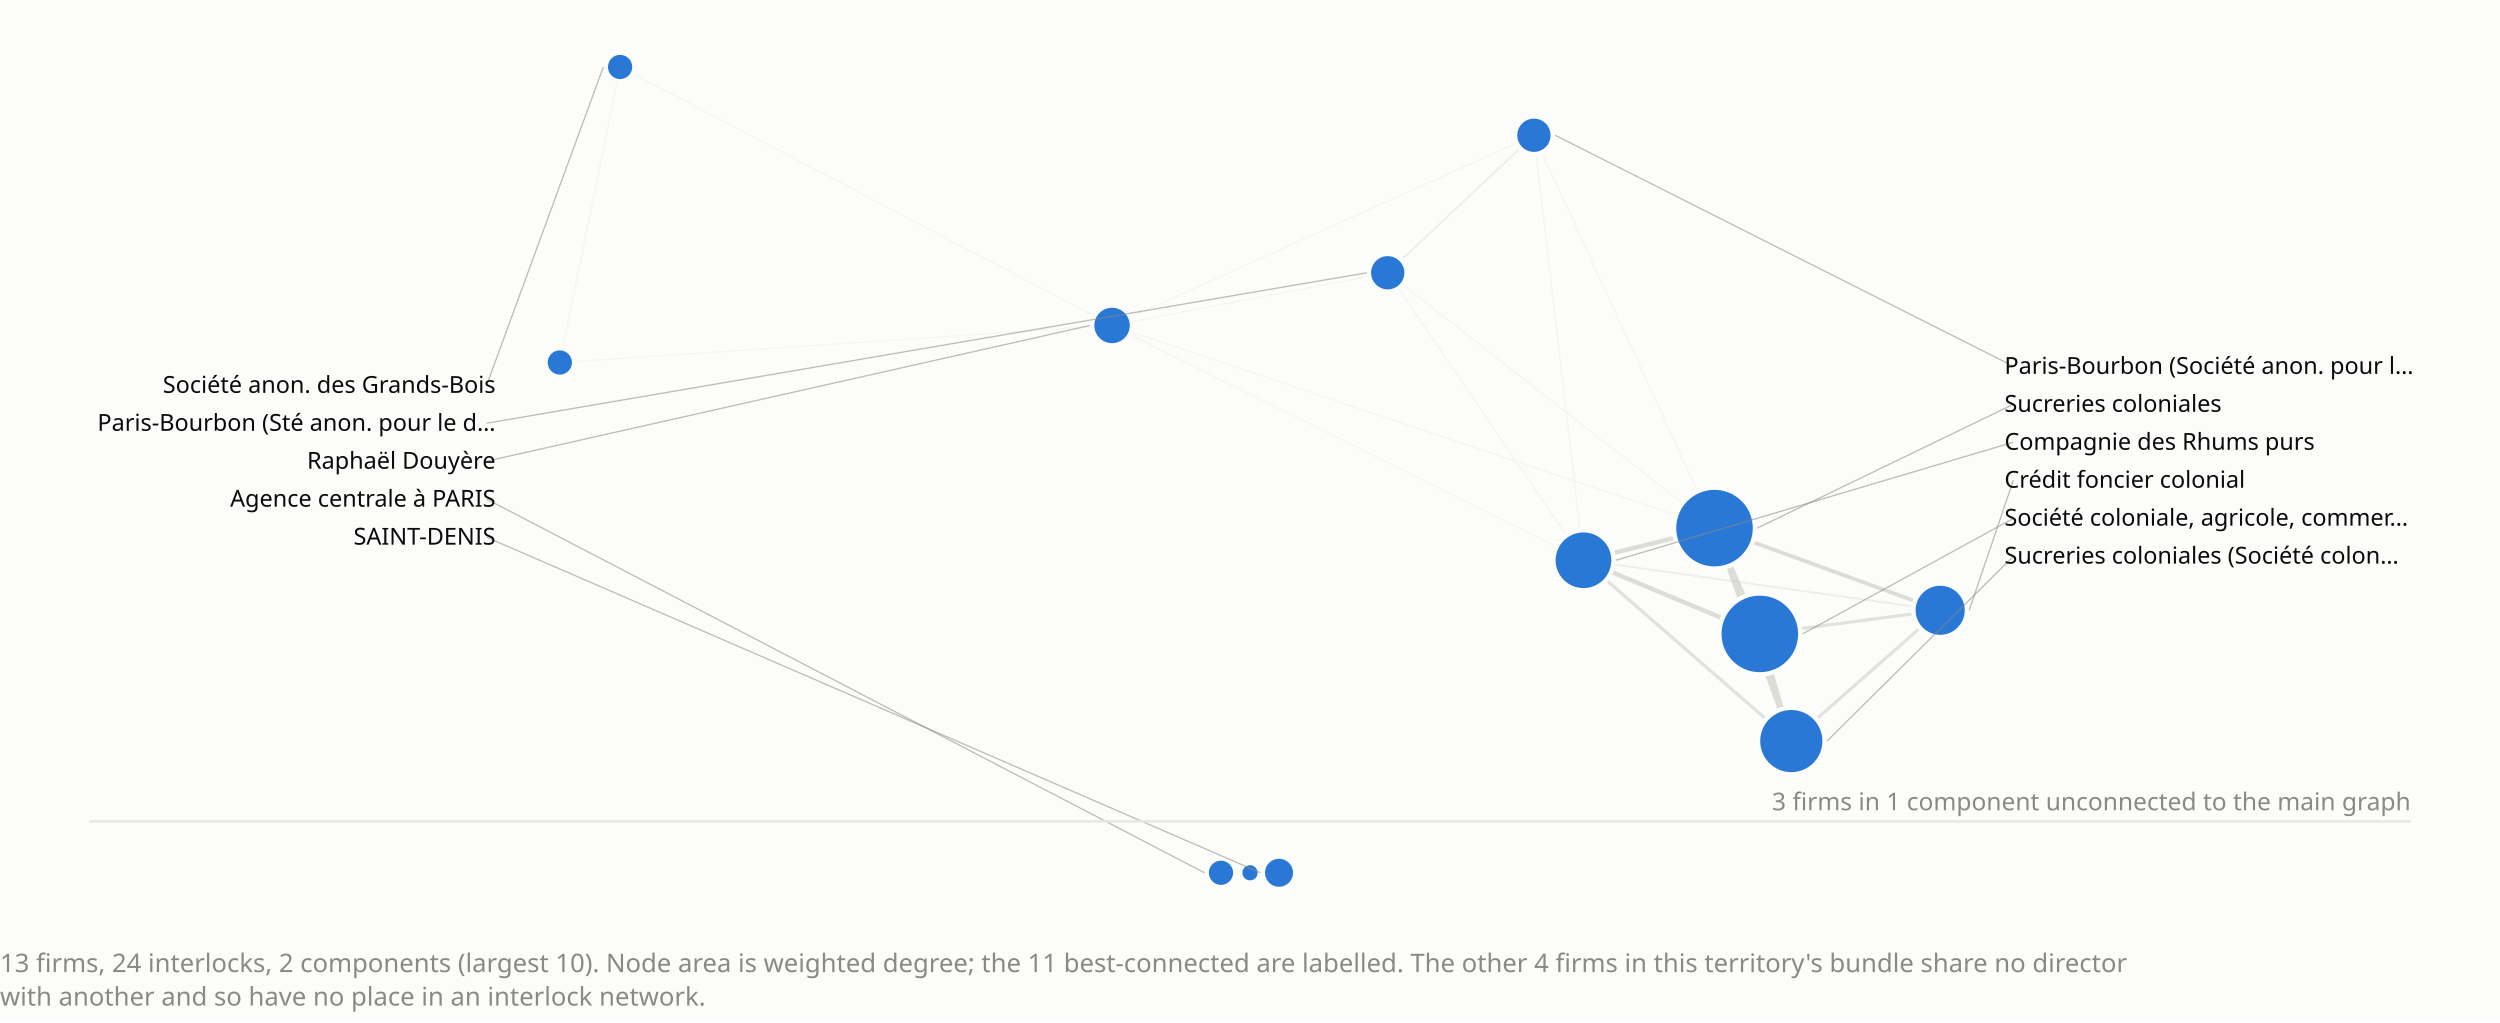
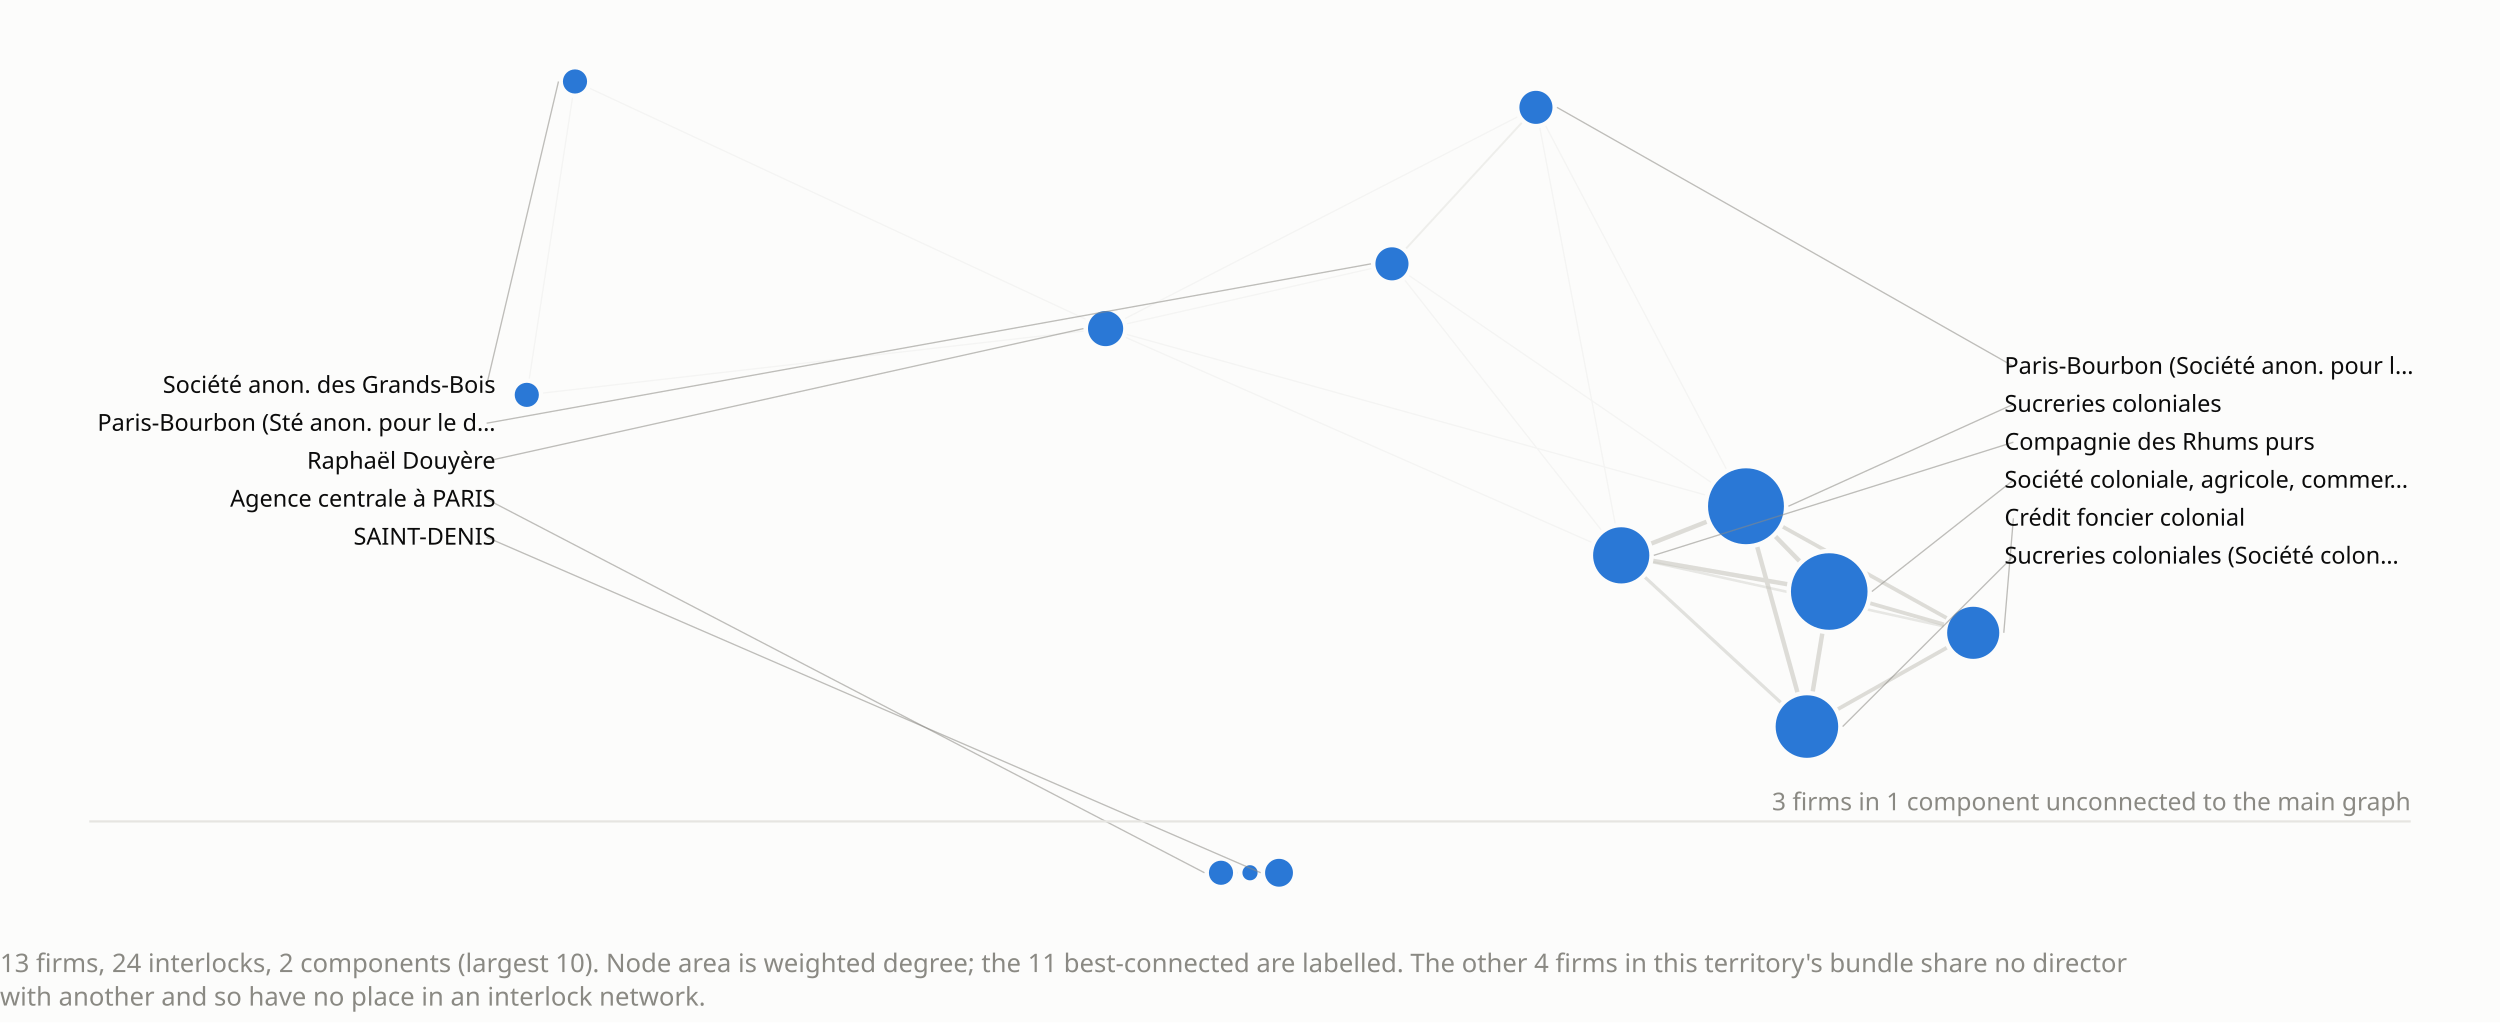
<svg xmlns="http://www.w3.org/2000/svg" viewBox="0 0 1120 458" width="1120" height="458" role="img" aria-label="Réunion interlock network">
  <rect width="1120" height="458" fill="#fcfcfb" />
  <g stroke="#c9c8c2" fill="none">
-     <path d="M788.4 284.0L768.1 236.6M788.4 284.0L802.5 332.0M788.4 284.0L709.4 251.0M768.1 236.6L802.5 332.0M768.1 236.6L709.4 251.0" stroke-width="2.00" stroke-opacity="0.620" />
-     <path d="M788.4 284.0L869.2 273.4M802.5 332.0L709.4 251.0M802.5 332.0L869.2 273.4" stroke-width="1.44" stroke-opacity="0.520" />
-     <path d="M768.1 236.6L869.2 273.4" stroke-width="1.72" stroke-opacity="0.620" />
-     <path d="M768.1 236.6L687.2 60.6M768.1 236.6L621.7 122.2M768.1 236.6L498.2 145.8M709.4 251.0L687.2 60.6M709.4 251.0L621.7 122.2M709.4 251.0L498.2 145.8M687.2 60.6L498.2 145.8M621.7 122.2L498.2 145.8M573.0 391.0L560.0 391.0M498.2 145.8L277.8 30.0M498.2 145.8L250.8 162.4M277.8 30.0L250.8 162.4" stroke-width="0.60" stroke-opacity="0.160" />
-     <path d="M709.4 251.0L869.2 273.4M687.2 60.6L621.7 122.2M547.0 391.0L573.0 391.0" stroke-width="0.88" stroke-opacity="0.280" />
+     <path d="M819.5 265.0L782.2 226.8M819.5 265.0L809.5 325.5M819.5 265.0L726.3 248.8M782.2 226.8L809.5 325.5M782.2 226.8L726.3 248.8" stroke-width="2.00" stroke-opacity="0.620" />
+     <path d="M819.5 265.0L884.0 283.5M782.2 226.8L884.0 283.5M809.5 325.5L884.0 283.5" stroke-width="1.72" stroke-opacity="0.620" />
+     <path d="M782.2 226.8L688.1 48.1M782.2 226.8L623.6 118.2M782.2 226.8L495.3 147.2M726.3 248.8L688.1 48.1M726.3 248.8L623.6 118.2M726.3 248.8L495.3 147.2M688.1 48.1L495.3 147.2M623.6 118.2L495.3 147.2M573.0 391.0L560.0 391.0M495.3 147.2L257.6 36.5M495.3 147.2L236.0 176.9M257.6 36.5L236.0 176.9" stroke-width="0.60" stroke-opacity="0.160" />
+     <path d="M809.5 325.5L726.3 248.8" stroke-width="1.44" stroke-opacity="0.520" />
+     <path d="M726.3 248.8L884.0 283.5" stroke-width="1.16" stroke-opacity="0.400" />
+     <path d="M688.1 48.1L623.6 118.2M547.0 391.0L573.0 391.0" stroke-width="0.88" stroke-opacity="0.280" />
  </g>
  <g>
-     <circle class="nd" data-id="colonialeagricolecommercialeindustriellesucreriescoloniales" cx="788.4" cy="284.0" r="18.15" fill="#2a78d6" stroke="#fcfcfb" stroke-width="2" />
-     <circle class="nd" data-id="sucreriescoloniales" cx="768.1" cy="236.6" r="18.15" fill="#2a78d6" stroke="#fcfcfb" stroke-width="2" />
-     <circle class="nd" data-id="sucreriescolonialescolonialeagricolecommerciale" cx="802.5" cy="332.0" r="14.93" fill="#2a78d6" stroke="#fcfcfb" stroke-width="2" />
-     <circle class="nd" data-id="rhumspurs" cx="709.4" cy="251.0" r="13.47" fill="#2a78d6" stroke="#fcfcfb" stroke-width="2" />
-     <circle class="nd" data-id="creditfonciercolonial" cx="869.2" cy="273.4" r="11.99" fill="#2a78d6" stroke="#fcfcfb" stroke-width="2" />
-     <circle class="nd" data-id="parisbourbondeveloppementrelationsentre" cx="687.2" cy="60.6" r="8.45" fill="#2a78d6" stroke="#fcfcfb" stroke-width="2" />
-     <circle class="nd" data-id="parisbourbondeveloppementrelationsentrefrance" cx="621.7" cy="122.2" r="8.45" fill="#2a78d6" stroke="#fcfcfb" stroke-width="2" />
-     <circle class="nd" data-id="agencecentraleparis" cx="547.0" cy="391.0" r="6.43" fill="#2a78d6" stroke="#fcfcfb" stroke-width="2" />
-     <circle class="nd" data-id="saintdenis" cx="573.0" cy="391.0" r="7.27" fill="#2a78d6" stroke="#fcfcfb" stroke-width="2" />
-     <circle class="nd" data-id="raphaeldouyere" cx="498.2" cy="145.8" r="8.93" fill="#2a78d6" stroke="#fcfcfb" stroke-width="2" />
+     <circle class="nd" data-id="colonialeagricolecommercialeindustriellesucreriescoloniales" cx="819.5" cy="265.0" r="18.15" fill="#2a78d6" stroke="#fcfcfb" stroke-width="2" />
+     <circle class="nd" data-id="sucreriescoloniales" cx="782.2" cy="226.8" r="18.00" fill="#2a78d6" stroke="#fcfcfb" stroke-width="2" />
+     <circle class="nd" data-id="sucreriescolonialescolonialeagricolecommerciale" cx="809.5" cy="325.5" r="15.01" fill="#2a78d6" stroke="#fcfcfb" stroke-width="2" />
+     <circle class="nd" data-id="rhumspurs" cx="726.3" cy="248.8" r="13.59" fill="#2a78d6" stroke="#fcfcfb" stroke-width="2" />
+     <circle class="nd" data-id="creditfonciercolonial" cx="884.0" cy="283.5" r="12.67" fill="#2a78d6" stroke="#fcfcfb" stroke-width="2" />
+     <circle class="nd" data-id="parisbourbondeveloppementrelationsentre" cx="688.1" cy="48.1" r="8.41" fill="#2a78d6" stroke="#fcfcfb" stroke-width="2" />
+     <circle class="nd" data-id="parisbourbondeveloppementrelationsentrefrance" cx="623.6" cy="118.2" r="8.41" fill="#2a78d6" stroke="#fcfcfb" stroke-width="2" />
+     <circle class="nd" data-id="agencecentraleparis" cx="547.0" cy="391.0" r="6.41" fill="#2a78d6" stroke="#fcfcfb" stroke-width="2" />
+     <circle class="nd" data-id="saintdenis" cx="573.0" cy="391.0" r="7.24" fill="#2a78d6" stroke="#fcfcfb" stroke-width="2" />
+     <circle class="nd" data-id="raphaeldouyere" cx="495.3" cy="147.2" r="8.88" fill="#2a78d6" stroke="#fcfcfb" stroke-width="2" />
    <circle class="nd" data-id="banquereunion" cx="560.0" cy="391.0" r="4.40" fill="#2a78d6" stroke="#fcfcfb" stroke-width="2" />
-     <circle class="nd" data-id="grandsbois" cx="277.8" cy="30.0" r="6.43" fill="#2a78d6" stroke="#fcfcfb" stroke-width="2" />
-     <circle class="nd" data-id="hydroelectriquereunionhe" cx="250.8" cy="162.4" r="6.43" fill="#2a78d6" stroke="#fcfcfb" stroke-width="2" />
+     <circle class="nd" data-id="grandsbois" cx="257.6" cy="36.5" r="6.41" fill="#2a78d6" stroke="#fcfcfb" stroke-width="2" />
+     <circle class="nd" data-id="hydroelectriquereunionhe" cx="236.0" cy="176.9" r="6.41" fill="#2a78d6" stroke="#fcfcfb" stroke-width="2" />
  </g>
-   <line x1="218.0" y1="172.6" x2="270.3" y2="30.0" stroke="#8a8983" stroke-width="0.6" stroke-opacity="0.55" />
-   <line x1="218.0" y1="189.6" x2="612.3" y2="122.2" stroke="#8a8983" stroke-width="0.6" stroke-opacity="0.55" />
-   <line x1="218.0" y1="206.6" x2="488.3" y2="145.8" stroke="#8a8983" stroke-width="0.6" stroke-opacity="0.55" />
+   <line x1="218.0" y1="172.6" x2="250.2" y2="36.5" stroke="#8a8983" stroke-width="0.6" stroke-opacity="0.55" />
+   <line x1="218.0" y1="189.6" x2="614.2" y2="118.2" stroke="#8a8983" stroke-width="0.6" stroke-opacity="0.55" />
+   <line x1="218.0" y1="206.6" x2="485.4" y2="147.2" stroke="#8a8983" stroke-width="0.6" stroke-opacity="0.55" />
  <line x1="218.0" y1="223.6" x2="539.6" y2="391.0" stroke="#8a8983" stroke-width="0.6" stroke-opacity="0.55" />
-   <line x1="218.0" y1="240.7" x2="564.7" y2="391.0" stroke="#8a8983" stroke-width="0.6" stroke-opacity="0.55" />
-   <line x1="902.0" y1="164.1" x2="696.7" y2="60.6" stroke="#8a8983" stroke-width="0.6" stroke-opacity="0.55" />
-   <line x1="902.0" y1="181.1" x2="787.2" y2="236.6" stroke="#8a8983" stroke-width="0.6" stroke-opacity="0.55" />
-   <line x1="902.0" y1="198.1" x2="723.9" y2="251.0" stroke="#8a8983" stroke-width="0.6" stroke-opacity="0.55" />
-   <line x1="902.0" y1="215.1" x2="882.2" y2="273.4" stroke="#8a8983" stroke-width="0.6" stroke-opacity="0.55" />
-   <line x1="902.0" y1="232.2" x2="807.5" y2="284.0" stroke="#8a8983" stroke-width="0.6" stroke-opacity="0.55" />
-   <line x1="902.0" y1="249.2" x2="818.5" y2="332.0" stroke="#8a8983" stroke-width="0.6" stroke-opacity="0.55" />
+   <line x1="218.0" y1="240.7" x2="564.8" y2="391.0" stroke="#8a8983" stroke-width="0.6" stroke-opacity="0.55" />
+   <line x1="902.0" y1="164.1" x2="697.5" y2="48.1" stroke="#8a8983" stroke-width="0.6" stroke-opacity="0.55" />
+   <line x1="902.0" y1="181.1" x2="801.2" y2="226.8" stroke="#8a8983" stroke-width="0.6" stroke-opacity="0.55" />
+   <line x1="902.0" y1="198.1" x2="740.9" y2="248.8" stroke="#8a8983" stroke-width="0.6" stroke-opacity="0.55" />
+   <line x1="902.0" y1="215.1" x2="838.6" y2="265.0" stroke="#8a8983" stroke-width="0.6" stroke-opacity="0.55" />
+   <line x1="902.0" y1="232.2" x2="897.7" y2="283.5" stroke="#8a8983" stroke-width="0.6" stroke-opacity="0.55" />
+   <line x1="902.0" y1="249.2" x2="825.5" y2="325.5" stroke="#8a8983" stroke-width="0.6" stroke-opacity="0.55" />
  <g font-size="10.5" font-family="ui-sans-serif,system-ui,sans-serif" fill="#0b0b0b">
    <text x="222.0" y="176.0" text-anchor="end">Société anon. des Grands-Bois</text>
    <text x="222.0" y="193.0" text-anchor="end">Paris-Bourbon (Sté anon. pour le d…</text>
    <text x="222.0" y="210.0" text-anchor="end">Raphaël Douyère</text>
    <text x="222.0" y="227.0" text-anchor="end">Agence centrale à PARIS</text>
    <text x="222.0" y="244.0" text-anchor="end">SAINT-DENIS</text>
    <text x="898.0" y="167.5" text-anchor="start">Paris-Bourbon (Société anon. pour l…</text>
    <text x="898.0" y="184.5" text-anchor="start">Sucreries coloniales</text>
    <text x="898.0" y="201.5" text-anchor="start">Compagnie des Rhums purs</text>
-     <text x="898.0" y="218.5" text-anchor="start">Crédit foncier colonial</text>
-     <text x="898.0" y="235.5" text-anchor="start">Société coloniale, agricole, commer…</text>
+     <text x="898.0" y="218.5" text-anchor="start">Société coloniale, agricole, commer…</text>
+     <text x="898.0" y="235.5" text-anchor="start">Crédit foncier colonial</text>
    <text x="898.0" y="252.5" text-anchor="start">Sucreries coloniales (Société colon…</text>
  </g>
  <line x1="40" y1="368" x2="1080" y2="368" stroke="#e6e5e1" stroke-width="1" />
  <text x="1080" y="363" text-anchor="end" font-size="11" font-family="ui-sans-serif,system-ui,sans-serif" fill="#8a8983">3 firms in 1 component unconnected to the main graph</text>
  <g font-size="11.5" font-family="ui-sans-serif,system-ui,sans-serif" fill="#8a8983">
    <text x="0" y="435.5">13 firms, 24 interlocks, 2 components (largest 10). Node area is weighted degree; the 11 best-connected are labelled. The other 4 firms in this territory's bundle share no director</text>
    <text x="0" y="450.5">with another and so have no place in an interlock network.</text>
  </g>
</svg>
